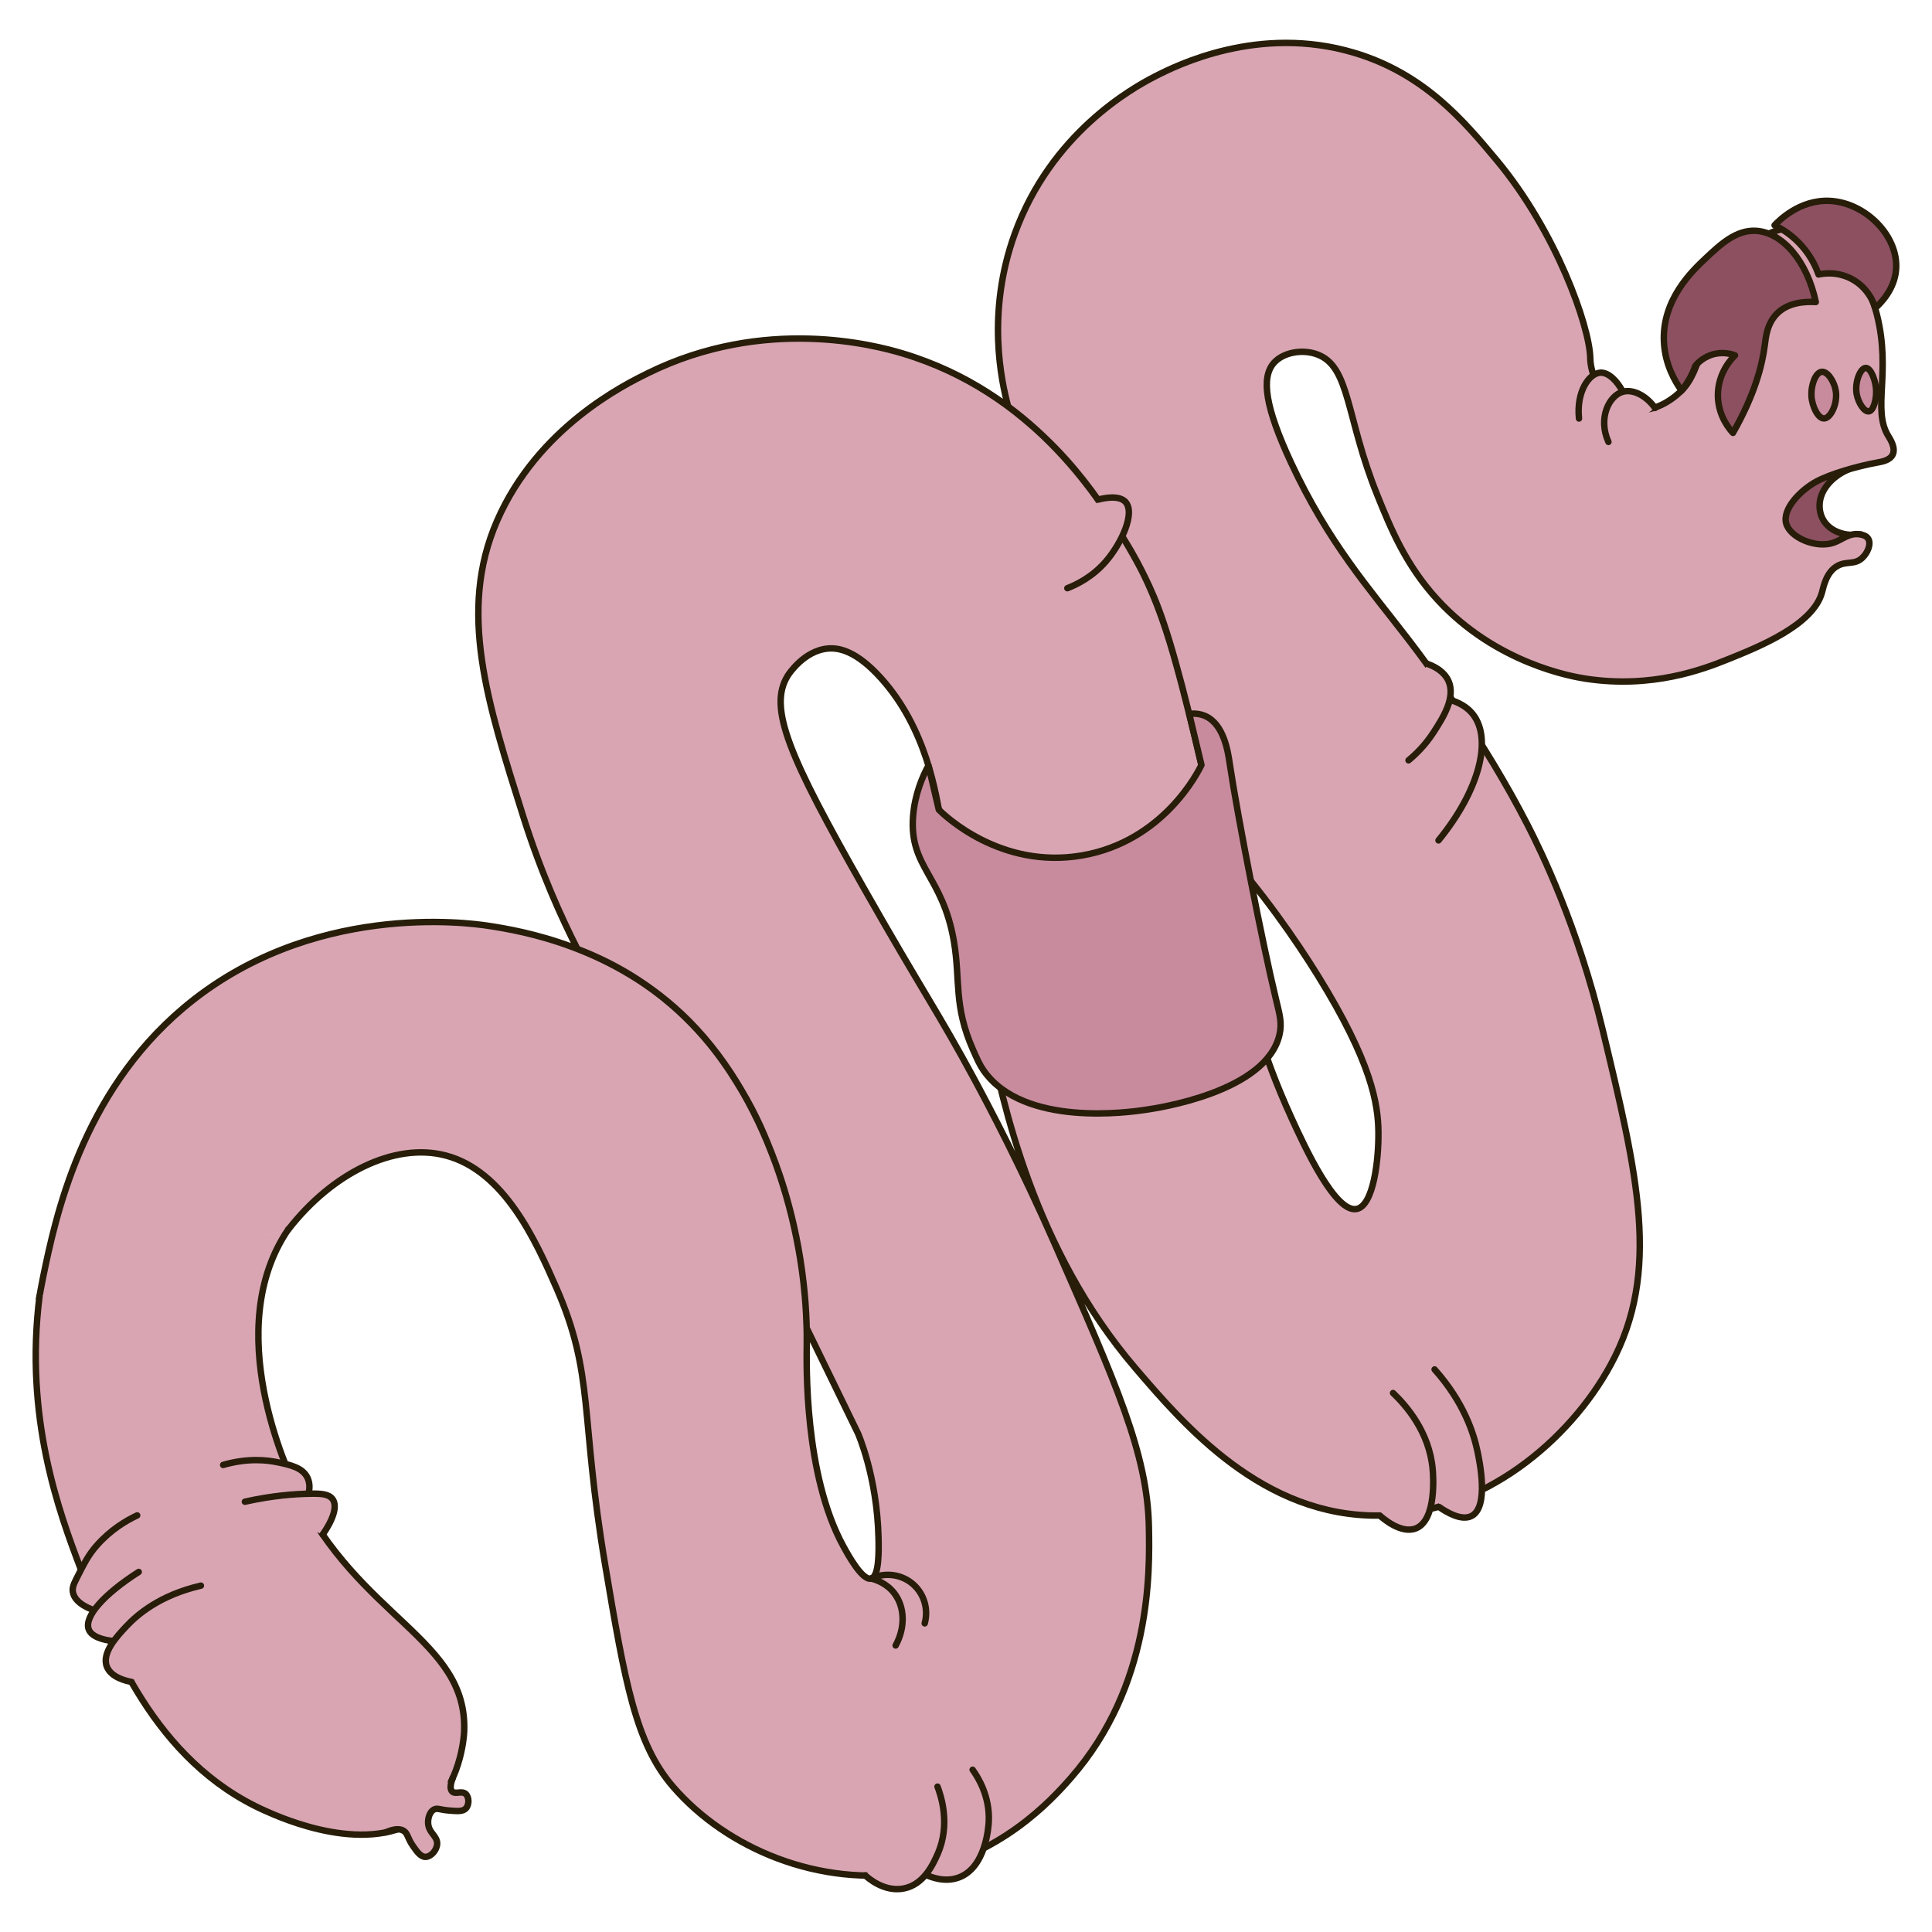
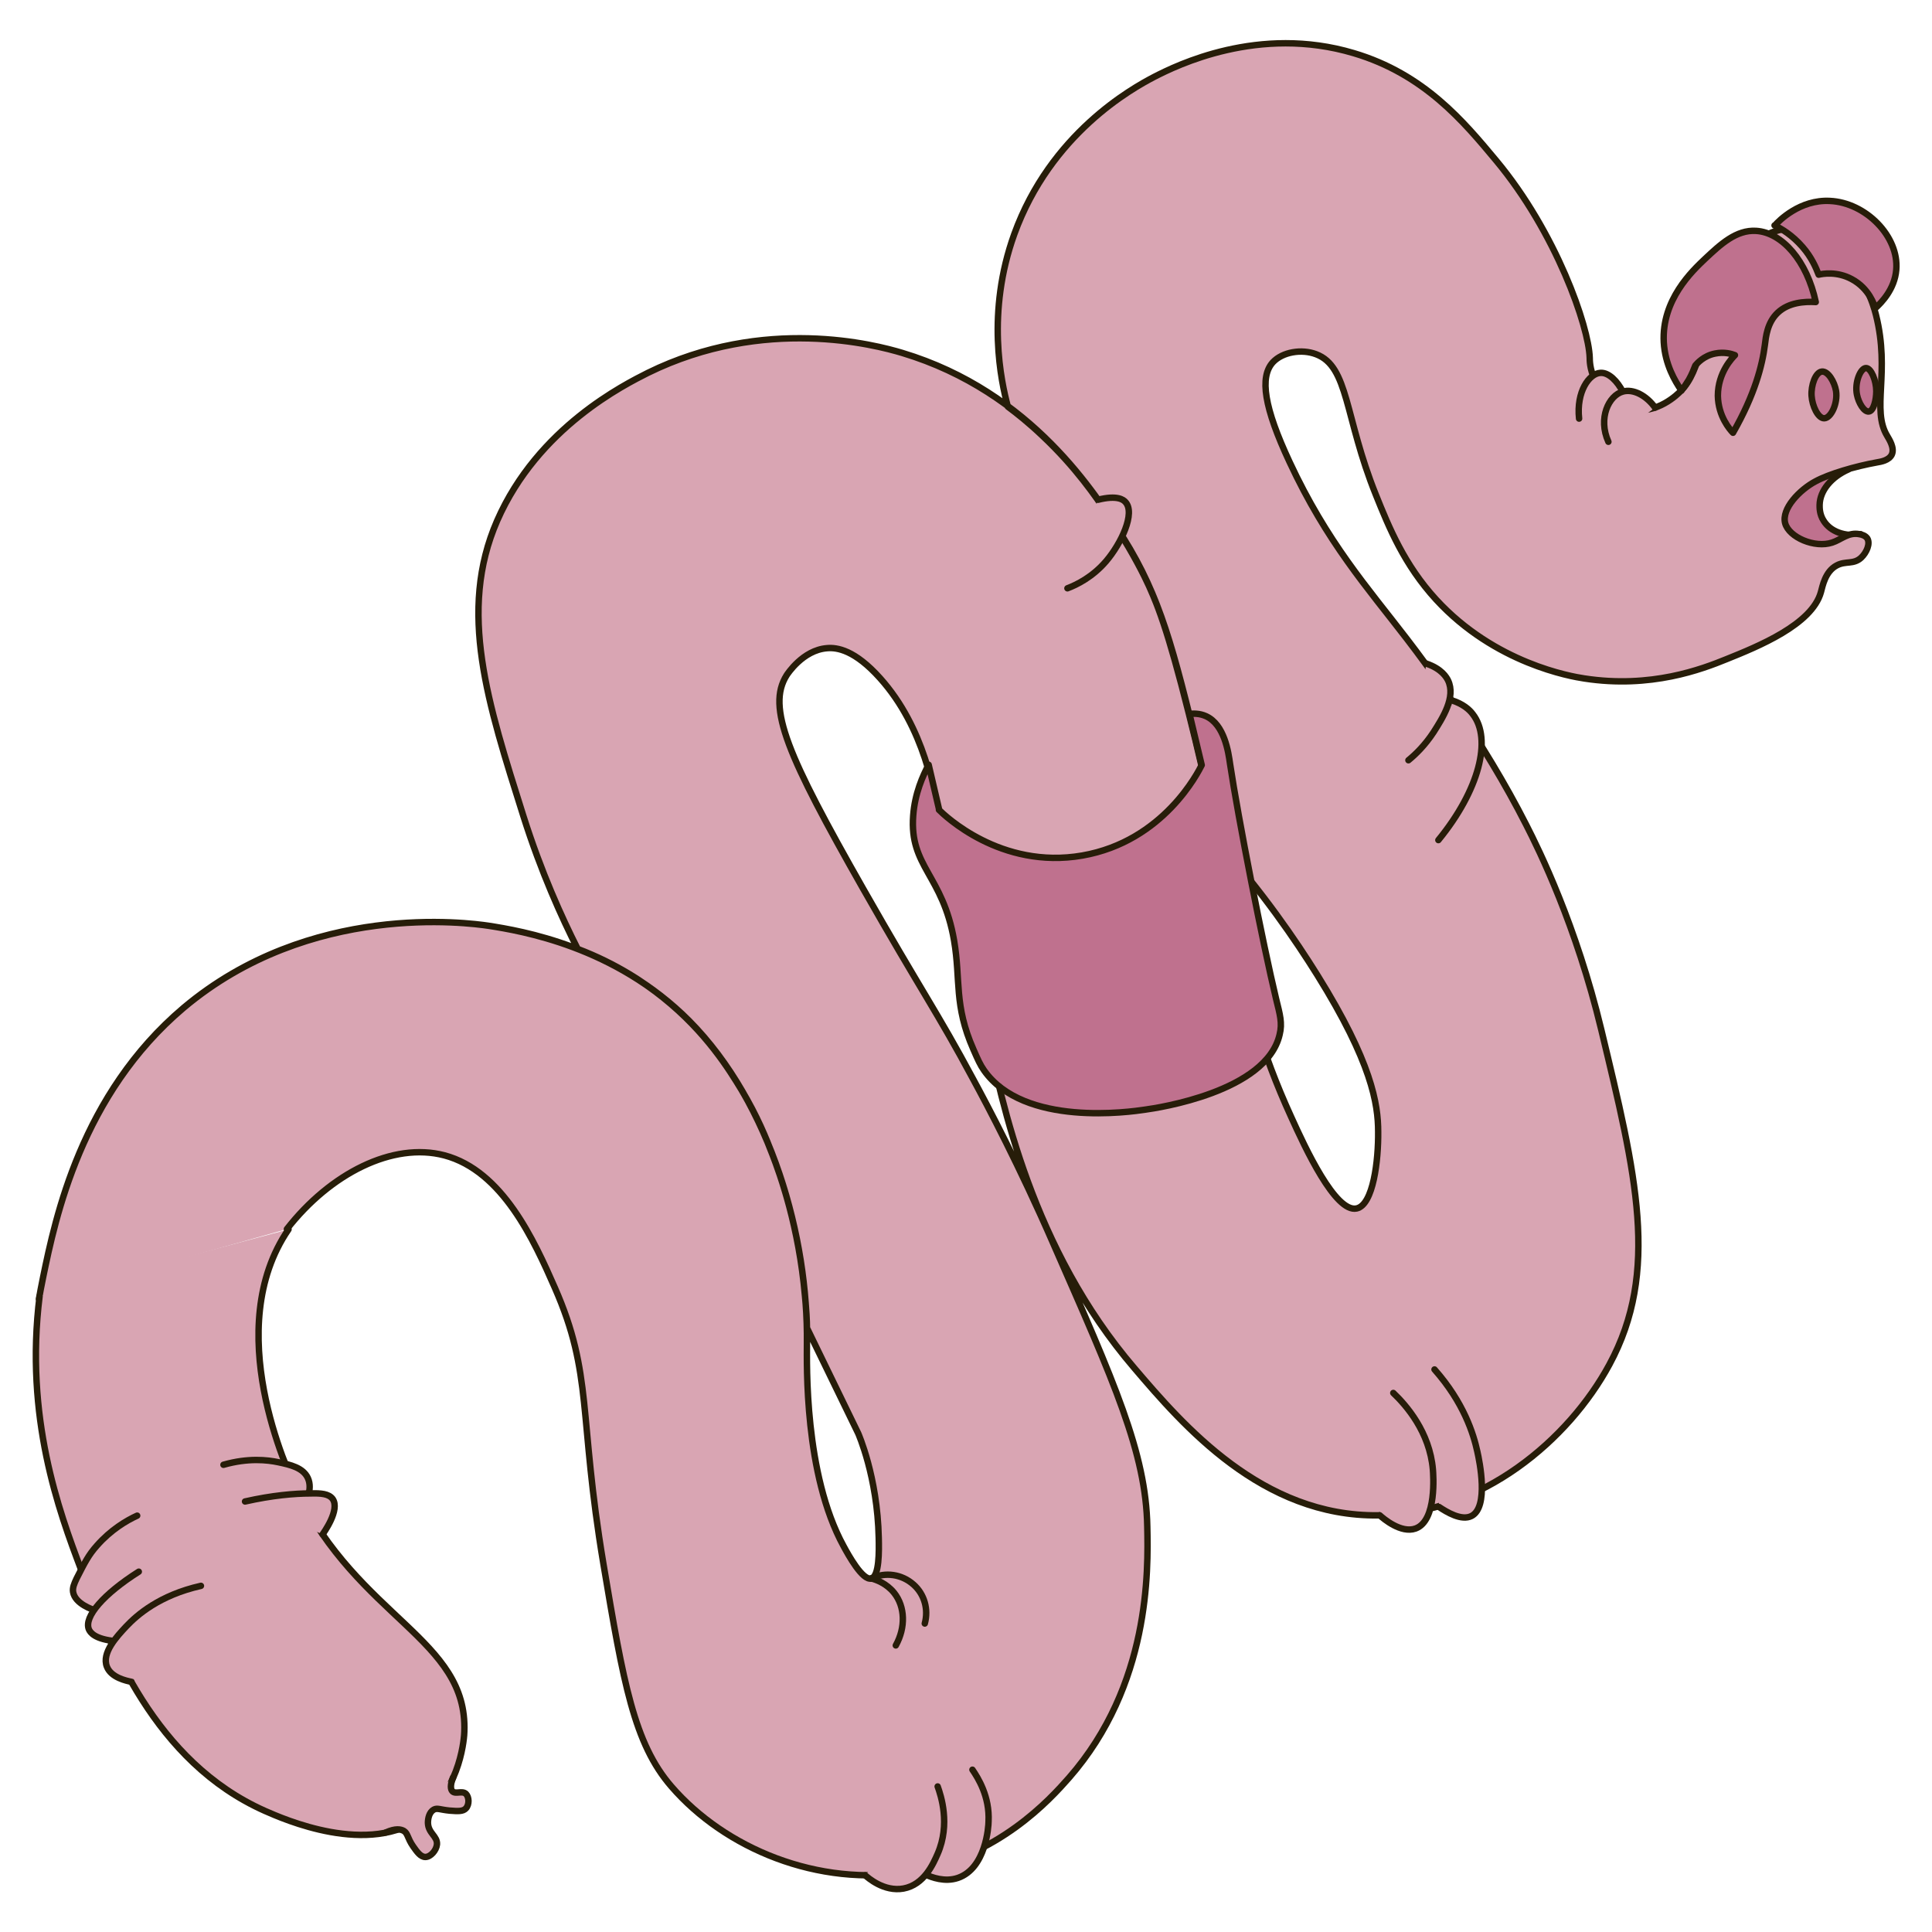
- <svg xmlns="http://www.w3.org/2000/svg" id="Layer_1" data-name="Layer 1" viewBox="0 0 600 600">
+ <svg xmlns="http://www.w3.org/2000/svg" id="Layer_1" version="1.1" viewBox="0 0 600 600">
  <defs>
    <style>
-       .wormflesh {
-         fill: #D9A5B3;
+       .st0 {
+         fill: #d9a5b3;
      }

-       .wormflesh, .hair, .clitellum {
+       .st0, .st1 {
        stroke: #271d09;
        stroke-linecap: round;
        stroke-linejoin: round;
        stroke-width: 2px;
      }

-       .hair {
-         fill: #8C5061;
-       }
- 
-       .clitellum {
-         fill: #C88B9E;
+       .st1 {
+         fill: #bf718e;
      }
    </style>
  </defs>
-   <path class="hair" d="M577.81,165.97c-4.86.7-9.3-.92-11.41-4.23-1.37-2.14-1.33-4.33-1.31-4.99.14-4.49,3.7-8.68,8.91-10.96-2.51-.29-10.76-.92-17.86,4.43-7.57,5.7-12.4,17.12-8.49,22.15,4.02,5.17,15.9,1.76,17.39,1.33,6.33-1.82,10.57-5.48,12.77-7.72Z" />
-   <path class="wormflesh" d="M12.14,403.35c.27-1.62.68-3.97,1.26-6.79,3.81-18.38,11.77-56.72,43.61-83.57,39.31-33.14,88.49-26.42,94.65-25.47,10.21,1.56,39.29,6.41,62.29,29.54,25.62,25.77,36.96,67.46,36.6,100.19-.07,6.24-.87,40.61,11.37,62.97,1.43,2.61,5.9,10.77,8.63,10.01,2.5-.69,2.37-8.53,2.28-12.6-.44-19.14-6.38-32.49-6.38-32.49-5.31-10.91-10.63-21.82-15.94-32.73-.06-2.27-.2-5.72-.56-9.92-1.89-21.63-7.68-37.68-10.12-43.9-2.04-5.23-4.68-11.9-9.59-20.08-3.68-6.14-10.87-17.86-24.41-28.7-5.56-4.45-14.35-10.47-26.52-15.1-4.92-9.68-11.33-23.74-16.88-41.35-10.98-34.9-20.36-63.41-8.06-91.61,12.67-29.03,39.67-42.33,46.85-45.86,36.25-17.85,70.66-8.66,79.02-6.15,40.25,12.05,60.14,43.82,68.71,57.51,11.5,18.37,15.46,34.5,23.39,66.78,11.53,46.96,9.94,71.91,28.67,113,4.31,9.45,13.73,29.79,20.34,28.42,5.16-1.07,6.82-14.99,6.73-23.82-.09-8.65-2-21.57-18.86-48.74-6.79-10.94-16.82-25.51-30.94-41.37-3.24-16.07-6.42-29.57-8.97-39.81-6.45-25.87-9.88-34.66-13.82-42.65-.78-1.58-4.62-9.29-10.96-18.73-4.09-6.09-10.31-15.24-20.6-24.95-4.29-4.05-8.13-7.1-10.84-9.14-2.13-7.84-6.81-29.16,2.04-53.62,11.28-31.18,36.48-45.24,43.4-48.8,6.96-3.59,32.47-16.24,62-7.44,21.86,6.52,34.21,21.31,44.2,33.28,18.67,22.36,28.83,51.63,29.13,61.3.02.73.05,3.51,1.49,6.64.23.5,3.84,8.04,11.43,9.51,7.95,1.54,14.36-4.74,15.43-5.79,6.23-6.12,7.35-19.74,9.33-26.73,3.37-11.93,14.47-23.68,24.87-23.72,6.31-.03,11.23,4.26,14.64,7.24,8.11,7.07,10.94,15.99,11.85,19.64,4.47,17.9-1.53,29.42,3.51,37.63.53.86,2.41,3.69,1.38,5.81-.86,1.78-3.37,2.2-4.57,2.42-6.66,1.2-14.92,3.65-19.12,5.93-4.88,2.64-10.64,8.5-9.38,13.03,1.23,4.43,9.24,7.78,14.6,6.01,2.79-.92,5.03-3.28,8.48-2.6.6.12,1.79.37,2.39,1.32,1,1.6-.17,4.44-1.9,6.01-2.41,2.18-4.77.87-7.59,2.4-3.57,1.94-4.38,6.53-4.87,8.3-2.82,10.15-19.63,16.89-29.26,20.76-7.59,3.05-23.48,9.18-44.2,5.99-3.96-.61-27.67-4.62-45.95-24.52-9.94-10.82-14.58-22.31-18.7-32.51-9.82-24.3-8.36-39.88-18.65-43.67-4.55-1.68-10.42-.69-13.37,2.54-4.23,4.63-2.66,14.07,5.23,31.04,11.58,24.89,24.24,39.04,36.4,54.88,6.61,8.61,23.75,31.65,37.13,57.77,4,7.8,15.52,31.24,23.27,63.56,10.76,44.87,18.23,75.03,2.48,104.01-12.65,23.27-39.57,46.36-71.73,46.81-36.24.5-60.67-28.02-75.8-45.69-31.77-37.09-41.25-82.53-46.01-105.37-4.48-21.51-10.9-42.63-14.47-64.31-1.46-8.84-4.56-29.05-18.51-44.6-7.82-8.72-13.3-9.56-16.5-9.3-7.51.61-12.31,8.06-12.52,8.39-6.28,10.03.42,25.22,23.73,66.24,18.18,31.99,22.97,38.33,34.24,59.23,4.4,8.15,14.46,27.2,24.94,51.09,19,43.33,28.79,64.99,29.22,87.91.26,13.66.93,49.21-24.29,77.96-5.87,6.69-22.05,24.6-49.2,29.19-28.78,4.87-57.66-7.29-74.28-26.51-11.58-13.39-14.92-32.15-21.13-69.14-7.81-46.5-3.24-58.66-15.12-85.83-6.4-14.64-16.16-36.29-34.33-41.07-16.03-4.22-35.39,5.58-48.88,22.94" />
-   <path id="Worm_2" data-name="Worm 2" class="wormflesh" d="M89.55,381.76c-21.1,30.83-.11,75.48,2.53,80.9,19.47,40.02,53.22,46.34,52.07,75.07-.05,1.2-.92,17.32-12.57,26.19-16.9,12.87-43.84.84-49.29-1.59-34.38-15.35-48.24-51.58-57.14-74.86-6.94-18.16-17.61-47.38-12.87-84.99" />
-   <path class="clitellum" d="M580.37,127.75c-1.45.19-3.23-2.68-3.73-5.2-.76-3.82,1.12-8.26,2.78-8.29,1.57-.03,3.16,3.9,3.24,7.17.06,2.55-.77,6.12-2.3,6.33Z" />
-   <path class="clitellum" d="M566.46,129.95c-1.89.02-3.73-3.82-3.9-7.02-.18-3.2,1.22-7.27,3.2-7.46,1.87-.17,3.93,3.11,4.37,5.99.6,3.93-1.62,8.47-3.67,8.49Z" />
-   <path class="hair" d="M522.22,121.31c-2.05-2.87-5.11-8.11-5.47-15.04-.7-13.2,8.91-22.24,12.77-25.88,4.79-4.51,9.68-9.12,15.94-8.7,8.14.54,15.78,9.42,18.45,22.11-3.46-.19-8.37.13-11.8,3.35-3.33,3.13-3.73,7.58-4.03,9.97-.8,6.29-3.1,15.37-9.89,27.32-.89-.95-4.59-5.1-4.68-11.5-.1-7.24,4.51-11.82,5.3-12.58-.95-.36-3.27-1.09-6.15-.48-3.49.74-5.52,2.97-6.14,3.7-.45,1.29-1.1,2.8-2.03,4.41-.76,1.3-1.55,2.4-2.28,3.3Z" />
-   <path class="wormflesh" d="M446.91,468c2.35,1.65,6.98,4.43,10.12,2.79,5.42-2.84,2.48-16.88,1.82-20.02-1.16-5.53-4.16-15.2-13.32-25.48" />
-   <path class="wormflesh" d="M428.48,470.64c1.07.96,6.56,5.71,11.08,4.07,6.71-2.44,5.5-16.88,5.38-18.29-.99-11.74-8.33-20-12.31-23.8" />
-   <path class="hair" d="M551.11,69.96c2.1,1.02,5.55,3.02,8.71,6.7,2.78,3.24,4.21,6.48,4.95,8.58,1.19-.26,5.65-1.09,10.31,1.4,5.39,2.88,7.02,8.05,7.31,9.03,1.92-1.73,5.95-5.92,6.45-11.9.87-10.42-9.48-20.86-20.61-21.39-9.35-.45-15.88,6.25-17.12,7.57Z" />
-   <path class="wormflesh" d="M490.37,129.97c-.86-8.31,3.09-14,6.59-14.23,2.56-.17,5.27,2.55,7.02,5.93" />
-   <path class="wormflesh" d="M499.51,137.24c-3.3-7.32.14-14.36,4.46-15.57,3.16-.89,7.31,1.18,10.01,5.03" />
-   <path class="wormflesh" d="M450.91,217.52c3.43,1.14,5.38,2.84,6.55,4.34,6.02,7.7,1.98,23.61-10.72,39.13" />
-   <path class="wormflesh" d="M437.43,236.12c2.16-1.78,5.14-4.62,7.8-8.73,2.83-4.38,7.04-10.88,4.51-16.12-.49-1.02-2.02-3.61-6.7-5.18" />
-   <path class="clitellum" d="M291.56,251.46c1.58,1.59,19.07,18.57,44.46,14.21,25.3-4.35,36.12-26.05,37.1-28.1-1.27-5.29-2.54-10.58-3.8-15.87,1.21-.14,3.13-.18,5.08.71,5.78,2.64,6.99,11.28,7.51,14.81,2.49,16.68,10.2,55.93,14.33,73,1.18,4.9,1.96,7.49,1.11,11.14-4.13,17.83-37.98,22.78-41.7,23.32-4.56.67-37.72,5.52-50.15-12.19-1.22-1.74-1.92-3.32-3.31-6.46-6.12-13.83-3.86-21.5-5.96-33.75-3.5-20.43-13.87-22.87-12.67-38.75.53-6.92,2.95-12.39,4.78-15.79,1.07,4.57,2.14,9.14,3.21,13.71Z" />
-   <path class="wormflesh" d="M341,155.16c5.96-1.53,7.89.04,8.49.68,3.22,3.44-1.26,12.93-5.98,18.43-4.2,4.89-9.14,7.27-12.03,8.4" />
-   <path class="wormflesh" d="M270.57,490.23c4.37-2.06,9.54-1.32,13.09,1.85,3.35,3,4.72,7.68,3.52,12.07" />
-   <path class="wormflesh" d="M270.57,490.23c1.53.4,4.73,1.47,7.07,4.45,3.38,4.29,3.57,10.72.51,16.34" />
-   <path class="wormflesh" d="M287.48,582.21c1.81.84,5.87,2.38,10.04.95,8.69-2.97,9.47-15.96,9.55-17.48.36-7.78-3.26-13.63-5.01-16.07" />
-   <path class="wormflesh" d="M268.71,582.42c.77.71,5.78,5.23,11.89,4.08,6.36-1.19,9.21-7.63,10.6-10.75,4.05-9.15,1.01-18.13-.05-20.9" />
-   <path class="wormflesh" d="M29.75,500.24c-.98-.3-6.51-2.06-7.12-5.83-.22-1.34.26-2.47,1.14-4.21,2.48-4.88,3.71-7.32,6.29-10.25,4.34-4.92,9.2-7.76,12.54-9.33" />
-   <path class="wormflesh" d="M94.16,467.71c.48-.77,3.05-5.01,1.38-8.68-1.48-3.25-5.4-4.08-9.23-4.89-3.31-.7-9.3-1.42-17.01.81" />
-   <path class="wormflesh" d="M36.07,509.74c-6.79-.58-8.13-2.77-8.49-3.67-1.58-3.93,4.62-10.95,15.5-17.89" />
-   <path class="wormflesh" d="M100.2,476.55c.34-.46,5.54-7.57,3.09-10.97-1.17-1.63-3.63-1.76-6.89-1.7-4.92.08-11.86.59-20.35,2.49" />
-   <path class="wormflesh" d="M40.82,522.33c-1.52-.28-6.28-1.33-7.63-4.73-1.69-4.28,3.12-9.41,6.02-12.51,3.32-3.55,10.35-9.7,23.18-12.65" />
-   <path class="wormflesh" d="M119.75,569.07c3.12-1.39,4.73-1.04,5.62-.48,1.32.83,1.1,2.15,2.93,4.76,1.2,1.71,2.34,3.33,3.84,3.32,1.64-.01,3.45-1.96,3.61-3.91.22-2.63-2.71-3.44-2.8-6.69-.04-1.39.44-3.34,1.77-4.08,1.08-.61,1.85.07,4.87.3,2.58.2,4.18.32,5.11-.69,1.06-1.15,1.01-3.52-.08-4.48-1.24-1.08-3.2.23-4.2-.76-.63-.63-.67-1.95.19-4.26" />
+   <path class="st1" d="M577.8,166c-4.9.7-9.3-.9-11.4-4.2-1.4-2.1-1.3-4.3-1.3-5,.1-4.5,3.7-8.7,8.9-11-2.5-.3-10.8-.9-17.9,4.4-7.6,5.7-12.4,17.1-8.5,22.1,4,5.2,15.9,1.8,17.4,1.3,6.3-1.8,10.6-5.5,12.8-7.7h0Z" />
+   <path class="st0" d="M12.1,403.4c.3-1.6.7-4,1.3-6.8,3.8-18.4,11.8-56.7,43.6-83.6,39.3-33.1,88.5-26.4,94.7-25.5,10.2,1.6,39.3,6.4,62.3,29.5,25.6,25.8,37,67.5,36.6,100.2,0,6.2-.9,40.6,11.4,63,1.4,2.6,5.9,10.8,8.6,10,2.5-.7,2.4-8.5,2.3-12.6-.4-19.1-6.4-32.5-6.4-32.5-5.3-10.9-10.6-21.8-15.9-32.7,0-2.3-.2-5.7-.6-9.9-1.9-21.6-7.7-37.7-10.1-43.9-2-5.2-4.7-11.9-9.6-20.1-3.7-6.1-10.9-17.9-24.4-28.7-5.6-4.5-14.4-10.5-26.5-15.1-4.9-9.7-11.3-23.7-16.9-41.4-11-34.9-20.4-63.4-8.1-91.6,12.7-29,39.7-42.3,46.8-45.9,36.2-17.8,70.7-8.7,79-6.2,40.2,12.1,60.1,43.8,68.7,57.5,11.5,18.4,15.5,34.5,23.4,66.8,11.5,47,9.9,71.9,28.7,113,4.3,9.5,13.7,29.8,20.3,28.4,5.2-1.1,6.8-15,6.7-23.8,0-8.6-2-21.6-18.9-48.7-6.8-10.9-16.8-25.5-30.9-41.4-3.2-16.1-6.4-29.6-9-39.8-6.5-25.9-9.9-34.7-13.8-42.6-.8-1.6-4.6-9.3-11-18.7-4.1-6.1-10.3-15.2-20.6-24.9-4.3-4.1-8.1-7.1-10.8-9.1-2.1-7.8-6.8-29.2,2-53.6,11.3-31.2,36.5-45.2,43.4-48.8,7-3.6,32.5-16.2,62-7.4,21.9,6.5,34.2,21.3,44.2,33.3,18.7,22.4,28.8,51.6,29.1,61.3,0,.7,0,3.5,1.5,6.6.2.5,3.8,8,11.4,9.5,8,1.5,14.4-4.7,15.4-5.8,6.2-6.1,7.3-19.7,9.3-26.7,3.4-11.9,14.5-23.7,24.9-23.7,6.3,0,11.2,4.3,14.6,7.2,8.1,7.1,10.9,16,11.8,19.6,4.5,17.9-1.5,29.4,3.5,37.6.5.9,2.4,3.7,1.4,5.8-.9,1.8-3.4,2.2-4.6,2.4-6.7,1.2-14.9,3.6-19.1,5.9-4.9,2.6-10.6,8.5-9.4,13,1.2,4.4,9.2,7.8,14.6,6,2.8-.9,5-3.3,8.5-2.6.6.1,1.8.4,2.4,1.3,1,1.6-.2,4.4-1.9,6-2.4,2.2-4.8.9-7.6,2.4-3.6,1.9-4.4,6.5-4.9,8.3-2.8,10.1-19.6,16.9-29.3,20.8-7.6,3.1-23.5,9.2-44.2,6-4-.6-27.7-4.6-46-24.5-9.9-10.8-14.6-22.3-18.7-32.5-9.8-24.3-8.4-39.9-18.6-43.7-4.5-1.7-10.4-.7-13.4,2.5-4.2,4.6-2.7,14.1,5.2,31,11.6,24.9,24.2,39,36.4,54.9,6.6,8.6,23.8,31.6,37.1,57.8,4,7.8,15.5,31.2,23.3,63.6,10.8,44.9,18.2,75,2.5,104-12.6,23.3-39.6,46.4-71.7,46.8-36.2.5-60.7-28-75.8-45.7-31.8-37.1-41.2-82.5-46-105.4-4.5-21.5-10.9-42.6-14.5-64.3-1.5-8.8-4.6-29.1-18.5-44.6-7.8-8.7-13.3-9.6-16.5-9.3-7.5.6-12.3,8.1-12.5,8.4-6.3,10,.4,25.2,23.7,66.2,18.2,32,23,38.3,34.2,59.2,4.4,8.1,14.5,27.2,24.9,51.1,19,43.3,28.8,65,29.2,87.9.3,13.7.9,49.2-24.3,78-5.9,6.7-22,24.6-49.2,29.2-28.8,4.9-57.7-7.3-74.3-26.5-11.6-13.4-14.9-32.2-21.1-69.1-7.8-46.5-3.2-58.7-15.1-85.8-6.4-14.6-16.2-36.3-34.3-41.1-16-4.2-35.4,5.6-48.9,22.9" />
+   <path id="Worm_2" class="st0" d="M89.6,381.8c-21.1,30.8-.1,75.5,2.5,80.9,19.5,40,53.2,46.3,52.1,75.1,0,1.2-.9,17.3-12.6,26.2-16.9,12.9-43.8.8-49.3-1.6-34.4-15.3-48.2-51.6-57.1-74.9-6.9-18.2-17.6-47.4-12.9-85" />
+   <path class="st1" d="M580.4,127.8c-1.5.2-3.2-2.7-3.7-5.2-.8-3.8,1.1-8.3,2.8-8.3,1.6,0,3.2,3.9,3.2,7.2,0,2.6-.8,6.1-2.3,6.3h0Z" />
+   <path class="st1" d="M566.5,129.9c-1.9,0-3.7-3.8-3.9-7-.2-3.2,1.2-7.3,3.2-7.5,1.9-.2,3.9,3.1,4.4,6,.6,3.9-1.6,8.5-3.7,8.5Z" />
+   <path class="st1" d="M522.2,121.3c-2-2.9-5.1-8.1-5.5-15-.7-13.2,8.9-22.2,12.8-25.9,4.8-4.5,9.7-9.1,15.9-8.7,8.1.5,15.8,9.4,18.5,22.1-3.5-.2-8.4.1-11.8,3.3-3.3,3.1-3.7,7.6-4,10-.8,6.3-3.1,15.4-9.9,27.3-.9-.9-4.6-5.1-4.7-11.5,0-7.2,4.5-11.8,5.3-12.6-1-.4-3.3-1.1-6.2-.5-3.5.7-5.5,3-6.1,3.7-.5,1.3-1.1,2.8-2,4.4-.8,1.3-1.5,2.4-2.3,3.3h0Z" />
+   <path class="st0" d="M446.9,468c2.4,1.6,7,4.4,10.1,2.8,5.4-2.8,2.5-16.9,1.8-20-1.2-5.5-4.2-15.2-13.3-25.5" />
+   <path class="st0" d="M428.5,470.6c1.1,1,6.6,5.7,11.1,4.1,6.7-2.4,5.5-16.9,5.4-18.3-1-11.7-8.3-20-12.3-23.8" />
+   <path class="st1" d="M551.1,70c2.1,1,5.5,3,8.7,6.7,2.8,3.2,4.2,6.5,5,8.6,1.2-.3,5.7-1.1,10.3,1.4,5.4,2.9,7,8.1,7.3,9,1.9-1.7,6-5.9,6.5-11.9.9-10.4-9.5-20.9-20.6-21.4-9.3-.5-15.9,6.2-17.1,7.6h0Z" />
+   <path class="st0" d="M490.4,130c-.9-8.3,3.1-14,6.6-14.2,2.6-.2,5.3,2.6,7,5.9" />
+   <path class="st0" d="M499.5,137.2c-3.3-7.3.1-14.4,4.5-15.6,3.2-.9,7.3,1.2,10,5" />
+   <path class="st0" d="M450.9,217.5c3.4,1.1,5.4,2.8,6.5,4.3,6,7.7,2,23.6-10.7,39.1" />
+   <path class="st0" d="M437.4,236.1c2.2-1.8,5.1-4.6,7.8-8.7,2.8-4.4,7-10.9,4.5-16.1-.5-1-2-3.6-6.7-5.2" />
+   <path class="st1" d="M291.6,251.5c1.6,1.6,19.1,18.6,44.5,14.2,25.3-4.4,36.1-26.1,37.1-28.1-1.3-5.3-2.5-10.6-3.8-15.9,1.2-.1,3.1-.2,5.1.7,5.8,2.6,7,11.3,7.5,14.8,2.5,16.7,10.2,55.9,14.3,73,1.2,4.9,2,7.5,1.1,11.1-4.1,17.8-38,22.8-41.7,23.3-4.6.7-37.7,5.5-50.1-12.2-1.2-1.7-1.9-3.3-3.3-6.5-6.1-13.8-3.9-21.5-6-33.8-3.5-20.4-13.9-22.9-12.7-38.8.5-6.9,3-12.4,4.8-15.8,1.1,4.6,2.1,9.1,3.2,13.7h0Z" />
+   <path class="st0" d="M341,155.2c6-1.5,7.9,0,8.5.7,3.2,3.4-1.3,12.9-6,18.4-4.2,4.9-9.1,7.3-12,8.4" />
+   <path class="st0" d="M270.6,490.2c4.4-2.1,9.5-1.3,13.1,1.9,3.4,3,4.7,7.7,3.5,12.1" />
+   <path class="st0" d="M270.6,490.2c1.5.4,4.7,1.5,7.1,4.5,3.4,4.3,3.6,10.7.5,16.3" />
+   <path class="st0" d="M287.5,582.2c1.8.8,5.9,2.4,10,1,8.7-3,9.5-16,9.5-17.5.4-7.8-3.3-13.6-5-16.1" />
+   <path class="st0" d="M268.7,582.4c.8.7,5.8,5.2,11.9,4.1,6.4-1.2,9.2-7.6,10.6-10.8,4-9.2,1-18.1,0-20.9" />
+   <path class="st0" d="M29.8,500.2c-1-.3-6.5-2.1-7.1-5.8-.2-1.3.3-2.5,1.1-4.2,2.5-4.9,3.7-7.3,6.3-10.2,4.3-4.9,9.2-7.8,12.5-9.3" />
+   <path class="st0" d="M94.2,467.7c.5-.8,3.1-5,1.4-8.7-1.5-3.2-5.4-4.1-9.2-4.9-3.3-.7-9.3-1.4-17,.8" />
+   <path class="st0" d="M36.1,509.7c-6.8-.6-8.1-2.8-8.5-3.7-1.6-3.9,4.6-11,15.5-17.9" />
+   <path class="st0" d="M100.2,476.5c.3-.5,5.5-7.6,3.1-11-1.2-1.6-3.6-1.8-6.9-1.7-4.9,0-11.9.6-20.3,2.5" />
+   <path class="st0" d="M40.8,522.3c-1.5-.3-6.3-1.3-7.6-4.7-1.7-4.3,3.1-9.4,6-12.5,3.3-3.5,10.3-9.7,23.2-12.6" />
+   <path class="st0" d="M119.8,569.1c3.1-1.4,4.7-1,5.6-.5,1.3.8,1.1,2.2,2.9,4.8,1.2,1.7,2.3,3.3,3.8,3.3,1.6,0,3.4-2,3.6-3.9.2-2.6-2.7-3.4-2.8-6.7,0-1.4.4-3.3,1.8-4.1,1.1-.6,1.9,0,4.9.3,2.6.2,4.2.3,5.1-.7,1.1-1.2,1-3.5,0-4.5-1.2-1.1-3.2.2-4.2-.8-.6-.6-.7-2,.2-4.3" />
</svg>
